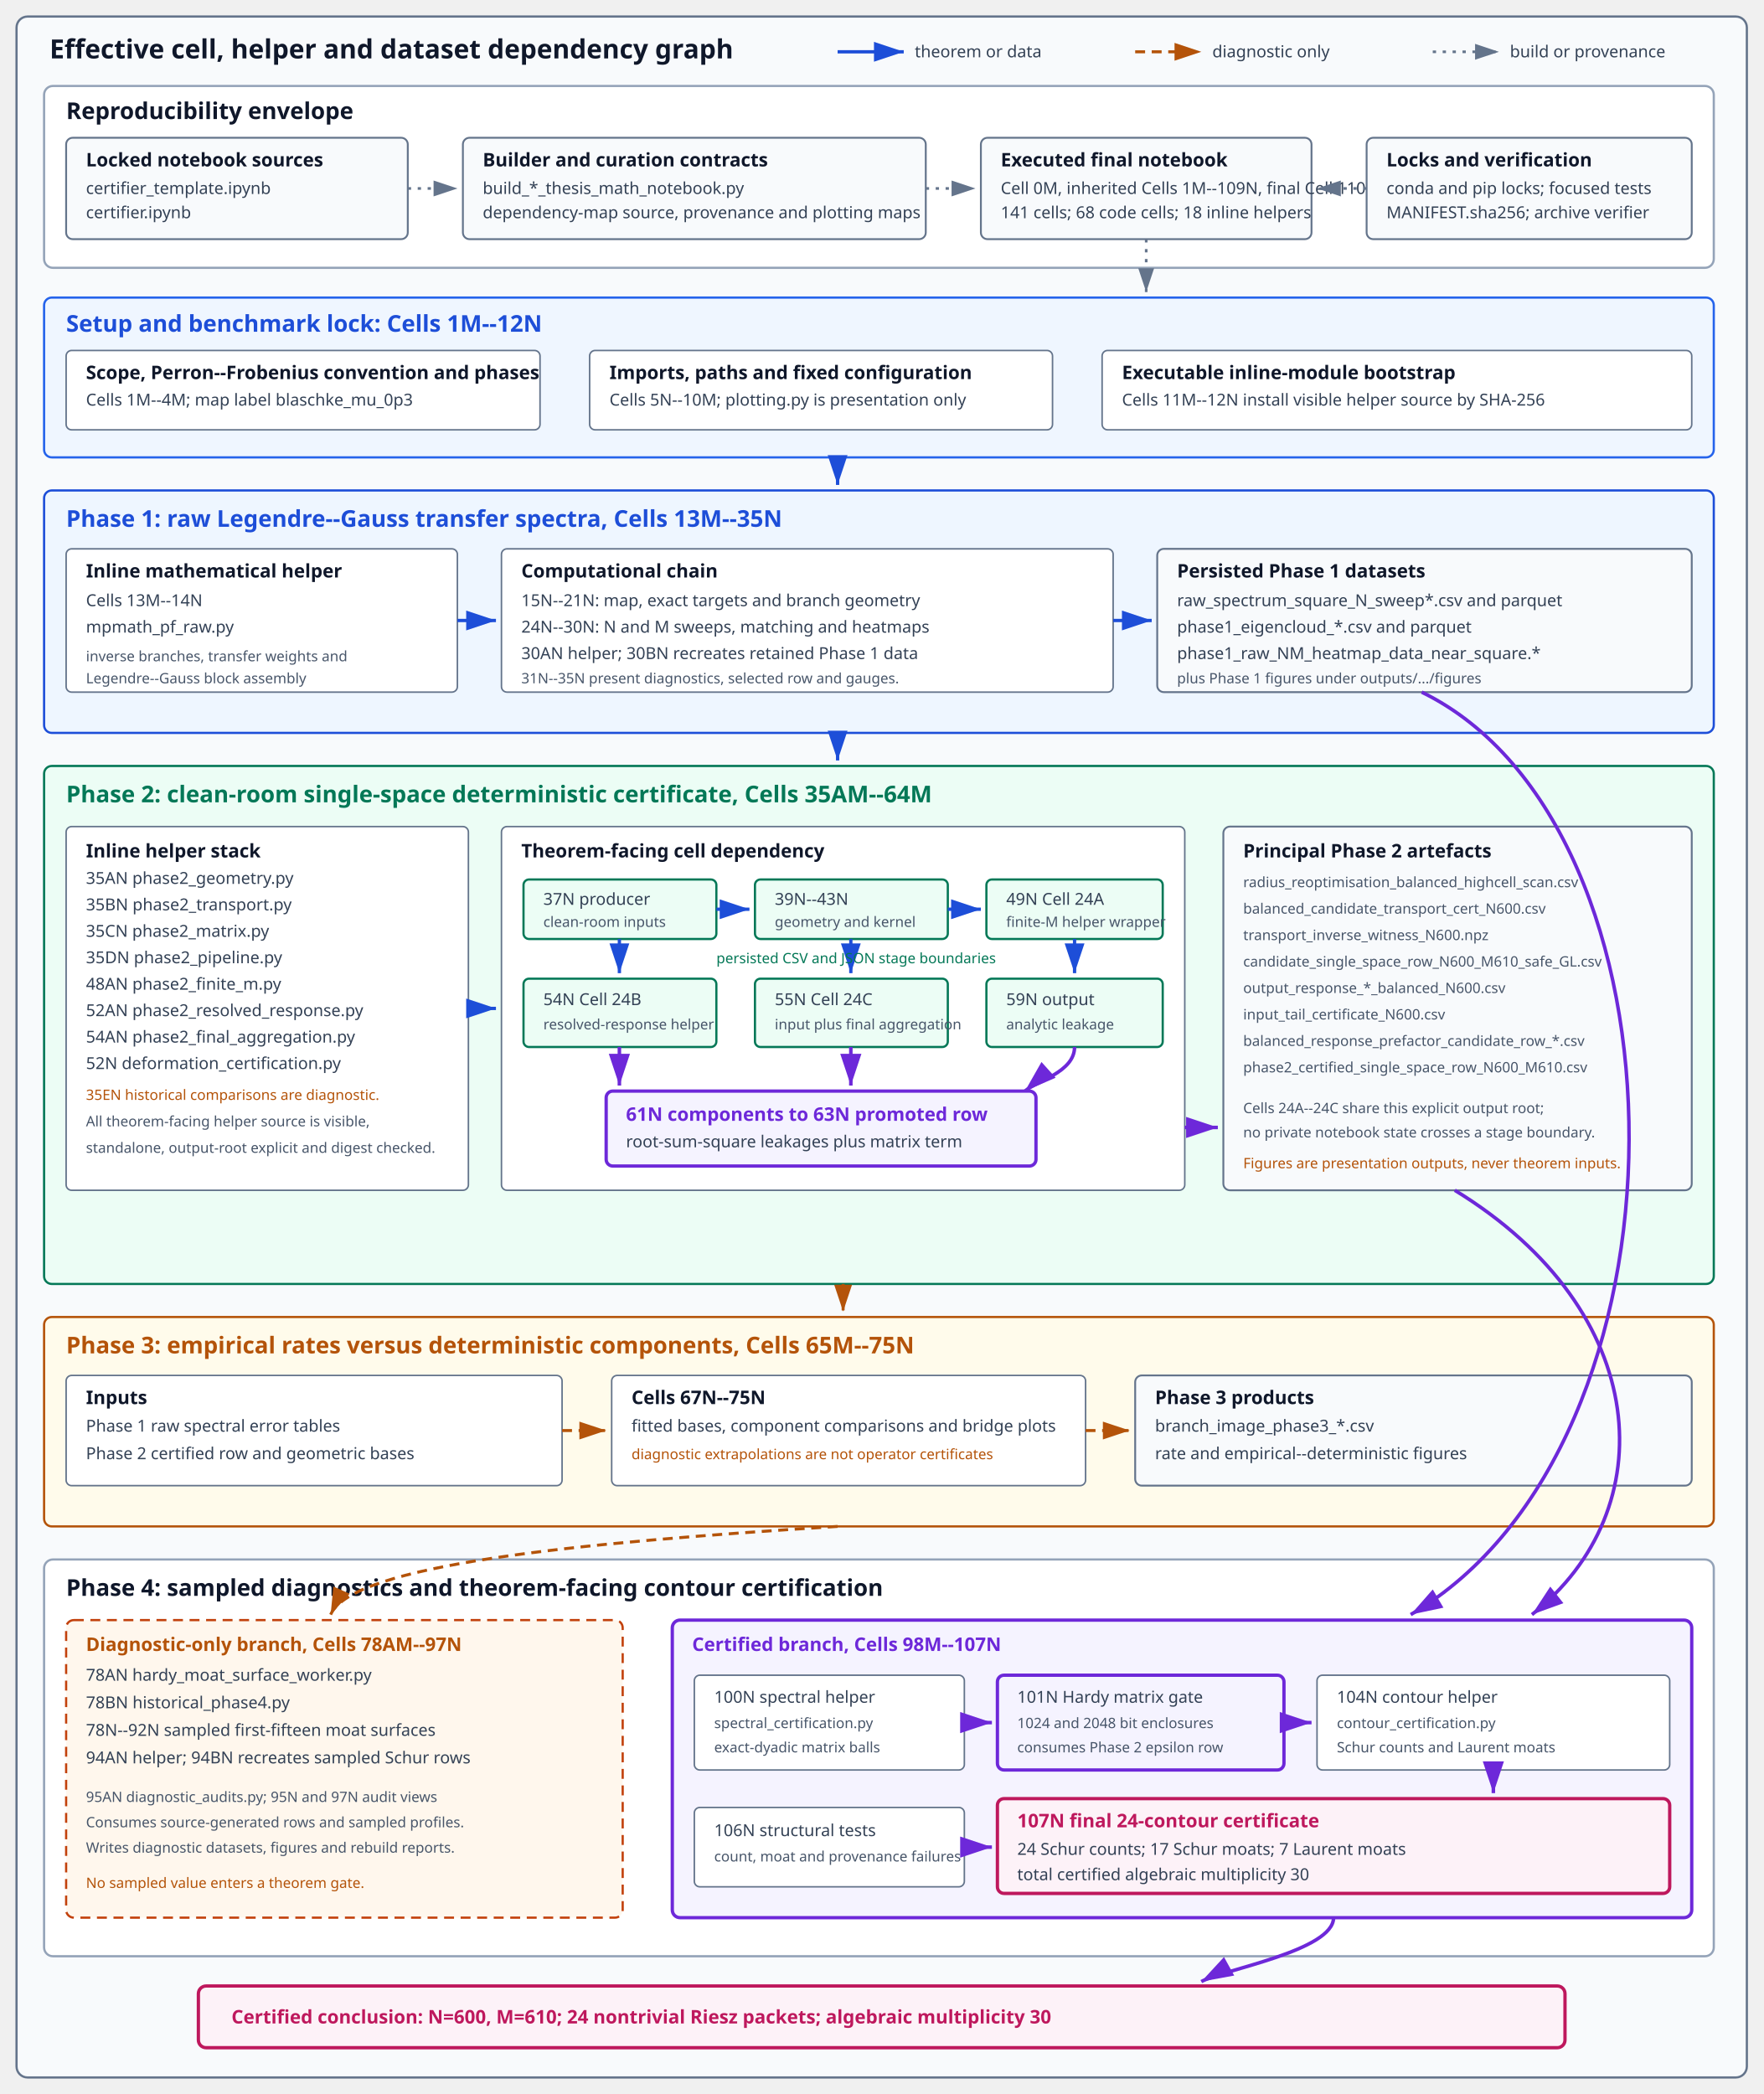
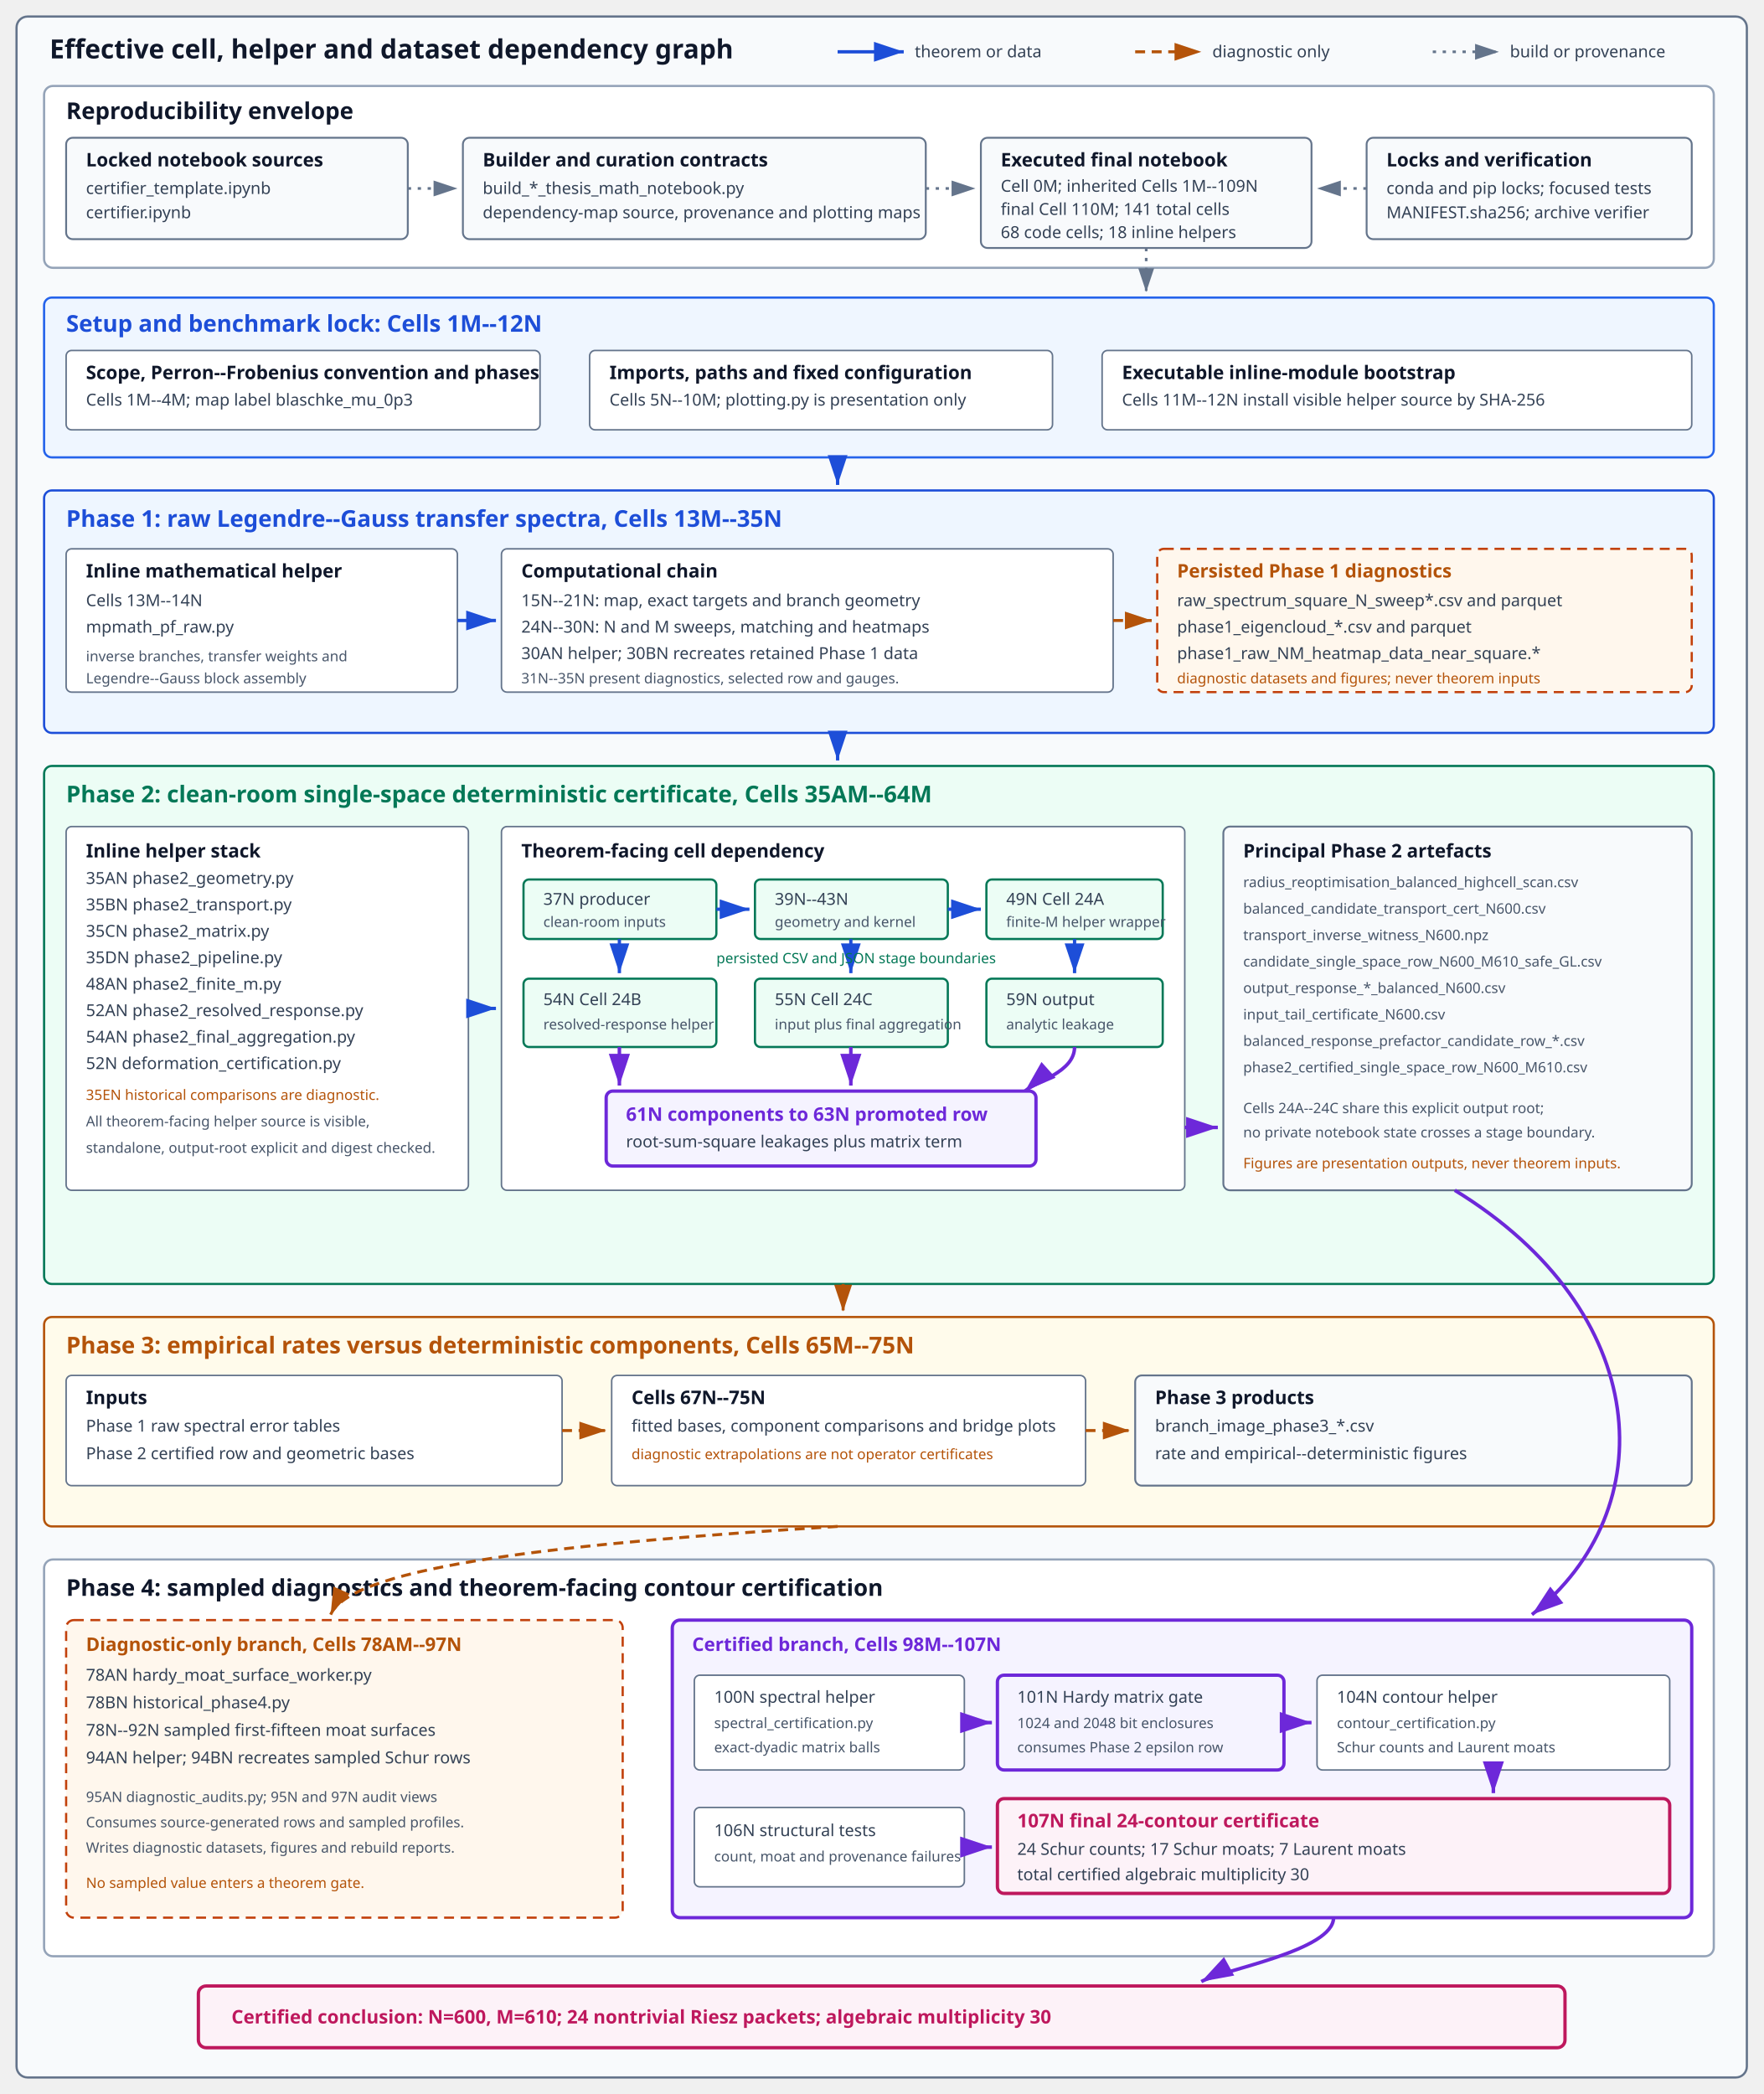
<svg xmlns="http://www.w3.org/2000/svg" viewBox="0 0 1600 1900" width="100%" role="img" aria-labelledby="dependency-map-title dependency-map-description">
  <defs>
    <marker id="arrow-solid" markerWidth="10" markerHeight="10" refX="9" refY="3" orient="auto" markerUnits="strokeWidth">
      <path d="M0,0 L0,6 L9,3 z" fill="#1d4ed8" />
    </marker>
    <marker id="arrow-theorem" markerWidth="10" markerHeight="10" refX="9" refY="3" orient="auto" markerUnits="strokeWidth">
      <path d="M0,0 L0,6 L9,3 z" fill="#6d28d9" />
    </marker>
    <marker id="arrow-diagnostic" markerWidth="10" markerHeight="10" refX="9" refY="3" orient="auto" markerUnits="strokeWidth">
      <path d="M0,0 L0,6 L9,3 z" fill="#b45309" />
    </marker>
    <marker id="arrow-provenance" markerWidth="10" markerHeight="10" refX="9" refY="3" orient="auto" markerUnits="strokeWidth">
      <path d="M0,0 L0,6 L9,3 z" fill="#64748b" />
    </marker>
    <style>
      .dep-frame { fill:#f8fafc; stroke:#64748b; stroke-width:2; }
      .dep-band { fill:#ffffff; stroke:#94a3b8; stroke-width:2; }
      .dep-setup { fill:#eff6ff; stroke:#2563eb; stroke-width:2; }
      .dep-phase1 { fill:#eef6ff; stroke:#1d4ed8; stroke-width:2; }
      .dep-phase2 { fill:#ecfdf5; stroke:#047857; stroke-width:2; }
      .dep-phase3 { fill:#fffbeb; stroke:#b45309; stroke-width:2; }
      .dep-diagnostic { fill:#fff7ed; stroke:#c2410c; stroke-width:2; stroke-dasharray:9 6; }
      .dep-theorem { fill:#f5f3ff; stroke:#6d28d9; stroke-width:3; }
      .dep-result { fill:#fdf2f8; stroke:#be185d; stroke-width:3; }
      .dep-data { fill:#f8fafc; stroke:#64748b; stroke-width:1.7; }
      .dep-cell { fill:#ffffff; stroke:#64748b; stroke-width:1.4; }
      .dep-title { font-family:system-ui,sans-serif; font-size:24px; font-weight:700; fill:#0f172a; }
      .dep-section { font-family:system-ui,sans-serif; font-size:21px; font-weight:700; fill:#0f172a; }
      .dep-label { font-family:system-ui,sans-serif; font-size:17px; font-weight:700; fill:#0f172a; }
      .dep-text { font-family:system-ui,sans-serif; font-size:15px; fill:#1e293b; }
      .dep-small { font-family:system-ui,sans-serif; font-size:15px; fill:#334155; }
      .dep-micro { font-family:system-ui,sans-serif; font-size:13px; fill:#475569; }
      .dep-blue { fill:#1d4ed8; }
      .dep-green { fill:#047857; }
      .dep-amber { fill:#b45309; }
      .dep-purple { fill:#6d28d9; }
      .dep-magenta { fill:#be185d; }
      .dep-solid { fill:none; stroke:#1d4ed8; stroke-width:3; marker-end:url(#arrow-solid); }
      .dep-theorem-arrow { fill:none; stroke:#6d28d9; stroke-width:3.2; marker-end:url(#arrow-theorem); }
      .dep-diagnostic-arrow { fill:none; stroke:#b45309; stroke-width:2.7; stroke-dasharray:9 6; marker-end:url(#arrow-diagnostic); }
      .dep-provenance-arrow { fill:none; stroke:#64748b; stroke-width:2.4; stroke-dasharray:3 6; marker-end:url(#arrow-provenance); }
    </style>
  </defs>
  <rect class="dep-frame" x="15" y="15" width="1570" height="1870" rx="10" />
  <text class="dep-title" x="45" y="53">Effective cell, helper and dataset dependency graph</text>
  <line class="dep-solid" x1="760" y1="47" x2="820" y2="47" />
  <text class="dep-small" x="830" y="52">theorem or data</text>
  <line class="dep-diagnostic-arrow" x1="1030" y1="47" x2="1090" y2="47" />
  <text class="dep-small" x="1100" y="52">diagnostic only</text>
  <line class="dep-provenance-arrow" x1="1300" y1="47" x2="1360" y2="47" />
  <text class="dep-small" x="1370" y="52">build or provenance</text>
  <rect class="dep-band" x="40" y="78" width="1515" height="165" rx="8" />
  <text class="dep-section" x="60" y="108">Reproducibility envelope</text>
  <rect class="dep-data" x="60" y="125" width="310" height="92" rx="6" />
  <text class="dep-label" x="78" y="151">Locked notebook sources</text>
  <text class="dep-small" x="78" y="176">certifier_template.ipynb</text>
  <text class="dep-small" x="78" y="198">certifier.ipynb</text>
  <rect class="dep-data" x="420" y="125" width="420" height="92" rx="6" />
  <text class="dep-label" x="438" y="151">Builder and curation contracts</text>
  <text class="dep-small" x="438" y="176">build_*_thesis_math_notebook.py</text>
  <text class="dep-small" x="438" y="198">dependency-map source, provenance and plotting maps</text>
-   <rect class="dep-data" x="890" y="125" width="300" height="92" rx="6" />
-   <text class="dep-label" x="908" y="151">Executed final notebook</text>
-   <text class="dep-small" x="908" y="176">Cell 0M, inherited Cells 1M--109N, final Cell 110M</text>
-   <text class="dep-small" x="908" y="198">141 cells; 68 code cells; 18 inline helpers</text>
+   <g id="executed-final-notebook" aria-label="Executed final notebook: Cell 0M, inherited Cells 1M through 109N, final Cell 110M, 141 total cells, 68 code cells and 18 inline helpers">
+     <rect id="executed-final-notebook-box" class="dep-data" x="890" y="125" width="300" height="100" rx="6" />
+     <text class="dep-label" x="908" y="151">Executed final notebook</text>
+     <text class="dep-small" x="908" y="174">Cell 0M; inherited Cells 1M--109N</text>
+     <text class="dep-small" x="908" y="195">final Cell 110M; 141 total cells</text>
+     <text class="dep-small" x="908" y="216">68 code cells; 18 inline helpers</text>
+   </g>
  <rect class="dep-data" x="1240" y="125" width="295" height="92" rx="6" />
  <text class="dep-label" x="1258" y="151">Locks and verification</text>
  <text class="dep-small" x="1258" y="176">conda and pip locks; focused tests</text>
  <text class="dep-small" x="1258" y="198">MANIFEST.sha256; archive verifier</text>
  <path class="dep-provenance-arrow" d="M370 171 H415" />
  <path class="dep-provenance-arrow" d="M840 171 H885" />
  <path class="dep-provenance-arrow" d="M1240 171 H1195" />
  <rect class="dep-setup" x="40" y="270" width="1515" height="145" rx="7" />
  <text class="dep-section dep-blue" x="60" y="301">Setup and benchmark lock: Cells 1M--12N</text>
  <rect class="dep-cell" x="60" y="318" width="430" height="72" rx="5" />
  <text class="dep-label" x="78" y="344">Scope, Perron--Frobenius convention and phases</text>
  <text class="dep-small" x="78" y="368">Cells 1M--4M; map label blaschke_mu_0p3</text>
  <rect class="dep-cell" x="535" y="318" width="420" height="72" rx="5" />
  <text class="dep-label" x="553" y="344">Imports, paths and fixed configuration</text>
  <text class="dep-small" x="553" y="368">Cells 5N--10M; plotting.py is presentation only</text>
  <rect class="dep-cell" x="1000" y="318" width="535" height="72" rx="5" />
  <text class="dep-label" x="1018" y="344">Executable inline-module bootstrap</text>
  <text class="dep-small" x="1018" y="368">Cells 11M--12N install visible helper source by SHA-256</text>
-   <path class="dep-provenance-arrow" d="M1040 217 V265" />
+   <path id="executed-notebook-to-setup-provenance" class="dep-provenance-arrow" d="M1040 225 V265" />
  <rect class="dep-phase1" x="40" y="445" width="1515" height="220" rx="7" />
  <text class="dep-section dep-blue" x="60" y="478">Phase 1: raw Legendre--Gauss transfer spectra, Cells 13M--35N</text>
  <rect class="dep-cell" x="60" y="498" width="355" height="130" rx="5" />
  <text class="dep-label" x="78" y="524">Inline mathematical helper</text>
  <text class="dep-small" x="78" y="550">Cells 13M--14N</text>
  <text class="dep-small" x="78" y="574">mpmath_pf_raw.py</text>
  <text class="dep-micro" x="78" y="600">inverse branches, transfer weights and</text>
  <text class="dep-micro" x="78" y="620">Legendre--Gauss block assembly</text>
  <rect class="dep-cell" x="455" y="498" width="555" height="130" rx="5" />
  <text class="dep-label" x="473" y="524">Computational chain</text>
  <text class="dep-small" x="473" y="550">15N--21N: map, exact targets and branch geometry</text>
  <text class="dep-small" x="473" y="574">24N--30N: N and M sweeps, matching and heatmaps</text>
  <text class="dep-small" x="473" y="598">30AN helper; 30BN recreates retained Phase 1 data</text>
  <text class="dep-micro" x="473" y="620">31N--35N present diagnostics, selected row and gauges.</text>
-   <rect class="dep-data" x="1050" y="498" width="485" height="130" rx="6" />
-   <text class="dep-label" x="1068" y="524">Persisted Phase 1 datasets</text>
-   <text class="dep-small" x="1068" y="550">raw_spectrum_square_N_sweep*.csv and parquet</text>
-   <text class="dep-small" x="1068" y="574">phase1_eigencloud_*.csv and parquet</text>
-   <text class="dep-small" x="1068" y="598">phase1_raw_NM_heatmap_data_near_square.*</text>
-   <text class="dep-micro" x="1068" y="620">plus Phase 1 figures under outputs/.../figures</text>
+   <g id="phase1-retained-diagnostic-branch" aria-label="Retained Phase 1 producer outputs are diagnostic only and do not enter theorem gates">
+     <rect id="phase1-retained-diagnostic-datasets" class="dep-diagnostic" x="1050" y="498" width="485" height="130" rx="6" />
+     <text class="dep-label dep-amber" x="1068" y="524">Persisted Phase 1 diagnostics</text>
+     <text class="dep-small" x="1068" y="550">raw_spectrum_square_N_sweep*.csv and parquet</text>
+     <text class="dep-small" x="1068" y="574">phase1_eigencloud_*.csv and parquet</text>
+     <text class="dep-small" x="1068" y="598">phase1_raw_NM_heatmap_data_near_square.*</text>
+     <text class="dep-micro dep-amber" x="1068" y="620">diagnostic datasets and figures; never theorem inputs</text>
+     <path id="phase1-retained-diagnostic-input" class="dep-diagnostic-arrow" d="M1010 563 H1045" />
+   </g>
  <path class="dep-solid" d="M415 563 H450" />
-   <path class="dep-solid" d="M1010 563 H1045" />
  <path class="dep-solid" d="M760 415 V440" />
  <rect class="dep-phase2" x="40" y="695" width="1515" height="470" rx="7" />
  <text class="dep-section dep-green" x="60" y="728">Phase 2: clean-room single-space deterministic certificate, Cells 35AM--64M</text>
  <rect class="dep-cell" x="60" y="750" width="365" height="330" rx="5" />
  <text class="dep-label" x="78" y="778">Inline helper stack</text>
  <text class="dep-small" x="78" y="802">35AN  phase2_geometry.py</text>
  <text class="dep-small" x="78" y="826">35BN  phase2_transport.py</text>
  <text class="dep-small" x="78" y="850">35CN  phase2_matrix.py</text>
  <text class="dep-small" x="78" y="874">35DN  phase2_pipeline.py</text>
  <text class="dep-small" x="78" y="898">48AN  phase2_finite_m.py</text>
  <text class="dep-small" x="78" y="922">52AN  phase2_resolved_response.py</text>
  <text class="dep-small" x="78" y="946">54AN  phase2_final_aggregation.py</text>
  <text class="dep-small" x="78" y="970">52N   deformation_certification.py</text>
  <text class="dep-micro dep-amber" x="78" y="998">35EN historical comparisons are diagnostic.</text>
  <text class="dep-micro" x="78" y="1022">All theorem-facing helper source is visible,</text>
  <text class="dep-micro" x="78" y="1046">standalone, output-root explicit and digest checked.</text>
  <rect class="dep-cell" x="455" y="750" width="620" height="330" rx="5" />
  <text class="dep-label" x="473" y="778">Theorem-facing cell dependency</text>
  <rect class="dep-phase2" x="475" y="798" width="175" height="54" rx="5" />
  <text class="dep-small" x="493" y="821">37N producer</text>
  <text class="dep-micro" x="493" y="841">clean-room inputs</text>
  <rect class="dep-phase2" x="685" y="798" width="175" height="54" rx="5" />
  <text class="dep-small" x="703" y="821">39N--43N</text>
  <text class="dep-micro" x="703" y="841">geometry and kernel</text>
  <rect class="dep-phase2" x="895" y="798" width="160" height="54" rx="5" />
  <text class="dep-small" x="913" y="821">49N Cell 24A</text>
  <text class="dep-micro" x="913" y="841">finite-M helper wrapper</text>
  <path class="dep-solid" d="M650 825 H680" />
  <path class="dep-solid" d="M860 825 H890" />
  <rect class="dep-phase2" x="475" y="888" width="175" height="62" rx="5" />
  <text class="dep-small" x="493" y="912">54N Cell 24B</text>
  <text class="dep-micro" x="493" y="934">resolved-response helper</text>
  <rect class="dep-phase2" x="685" y="888" width="175" height="62" rx="5" />
  <text class="dep-small" x="703" y="912">55N Cell 24C</text>
  <text class="dep-micro" x="703" y="934">input plus final aggregation</text>
  <rect class="dep-phase2" x="895" y="888" width="160" height="62" rx="5" />
  <text class="dep-small" x="913" y="912">59N output</text>
  <text class="dep-micro" x="913" y="934">analytic leakage</text>
  <path class="dep-solid" d="M975 852 V883" />
  <path class="dep-solid" d="M772 852 V883" />
  <path class="dep-solid" d="M562 852 V883" />
  <text class="dep-micro dep-green" x="650" y="874">persisted CSV and JSON stage boundaries</text>
  <rect class="dep-theorem" x="550" y="990" width="390" height="68" rx="6" />
  <text class="dep-label dep-purple" x="568" y="1017">61N components to 63N promoted row</text>
  <text class="dep-small" x="568" y="1041">root-sum-square leakages plus matrix term</text>
  <path class="dep-theorem-arrow" d="M562 950 V985" />
  <path class="dep-theorem-arrow" d="M772 950 V985" />
  <path class="dep-theorem-arrow" d="M975 950 C975 973 940 981 930 990" />
  <rect class="dep-data" x="1110" y="750" width="425" height="330" rx="6" />
  <text class="dep-label" x="1128" y="778">Principal Phase 2 artefacts</text>
  <text class="dep-micro" x="1128" y="805">radius_reoptimisation_balanced_highcell_scan.csv</text>
  <text class="dep-micro" x="1128" y="829">balanced_candidate_transport_cert_N600.csv</text>
  <text class="dep-micro" x="1128" y="853">transport_inverse_witness_N600.npz</text>
  <text class="dep-micro" x="1128" y="877">candidate_single_space_row_N600_M610_safe_GL.csv</text>
  <text class="dep-micro" x="1128" y="901">output_response_*_balanced_N600.csv</text>
  <text class="dep-micro" x="1128" y="925">input_tail_certificate_N600.csv</text>
  <text class="dep-micro" x="1128" y="949">balanced_response_prefactor_candidate_row_*.csv</text>
  <text class="dep-micro" x="1128" y="973">phase2_certified_single_space_row_N600_M610.csv</text>
  <text class="dep-micro" x="1128" y="1010">Cells 24A--24C share this explicit output root;</text>
  <text class="dep-micro" x="1128" y="1032">no private notebook state crosses a stage boundary.</text>
  <text class="dep-micro dep-amber" x="1128" y="1060">Figures are presentation outputs, never theorem inputs.</text>
  <path class="dep-solid" d="M425 915 H450" />
  <path class="dep-theorem-arrow" d="M1075 1023 H1105" />
  <path class="dep-solid" d="M760 665 V690" />
  <rect class="dep-phase3" x="40" y="1195" width="1515" height="190" rx="7" />
  <text class="dep-section dep-amber" x="60" y="1228">Phase 3: empirical rates versus deterministic components, Cells 65M--75N</text>
  <rect class="dep-cell" x="60" y="1248" width="450" height="100" rx="5" />
  <text class="dep-label" x="78" y="1274">Inputs</text>
  <text class="dep-small" x="78" y="1299">Phase 1 raw spectral error tables</text>
  <text class="dep-small" x="78" y="1324">Phase 2 certified row and geometric bases</text>
  <rect class="dep-cell" x="555" y="1248" width="430" height="100" rx="5" />
  <text class="dep-label" x="573" y="1274">Cells 67N--75N</text>
  <text class="dep-small" x="573" y="1299">fitted bases, component comparisons and bridge plots</text>
  <text class="dep-micro dep-amber" x="573" y="1324">diagnostic extrapolations are not operator certificates</text>
  <rect class="dep-data" x="1030" y="1248" width="505" height="100" rx="6" />
  <text class="dep-label" x="1048" y="1274">Phase 3 products</text>
  <text class="dep-small" x="1048" y="1299">branch_image_phase3_*.csv</text>
  <text class="dep-small" x="1048" y="1324">rate and empirical--deterministic figures</text>
  <path class="dep-diagnostic-arrow" d="M510 1298 H550" />
  <path class="dep-diagnostic-arrow" d="M985 1298 H1025" />
  <path class="dep-diagnostic-arrow" d="M765 1165 V1190" />
  <rect class="dep-band" x="40" y="1415" width="1515" height="360" rx="8" />
  <text class="dep-section" x="60" y="1448">Phase 4: sampled diagnostics and theorem-facing contour certification</text>
  <rect class="dep-diagnostic" x="60" y="1470" width="505" height="270" rx="7" />
  <text class="dep-label dep-amber" x="78" y="1498">Diagnostic-only branch, Cells 78AM--97N</text>
  <text class="dep-small" x="78" y="1525">78AN  hardy_moat_surface_worker.py</text>
  <text class="dep-small" x="78" y="1550">78BN  historical_phase4.py</text>
  <text class="dep-small" x="78" y="1575">78N--92N sampled first-fifteen moat surfaces</text>
  <text class="dep-small" x="78" y="1600">94AN helper; 94BN recreates sampled Schur rows</text>
  <text class="dep-micro" x="78" y="1635">95AN diagnostic_audits.py; 95N and 97N audit views</text>
  <text class="dep-micro" x="78" y="1658">Consumes source-generated rows and sampled profiles.</text>
  <text class="dep-micro" x="78" y="1681">Writes diagnostic datasets, figures and rebuild reports.</text>
  <text class="dep-micro dep-amber" x="78" y="1713">No sampled value enters a theorem gate.</text>
-   <rect class="dep-theorem" x="610" y="1470" width="925" height="270" rx="7" />
+   <rect id="phase4-certified-branch" class="dep-theorem" x="610" y="1470" width="925" height="270" rx="7" />
  <text class="dep-label dep-purple" x="628" y="1498">Certified branch, Cells 98M--107N</text>
  <rect class="dep-cell" x="630" y="1520" width="245" height="86" rx="5" />
  <text class="dep-small" x="648" y="1545">100N spectral helper</text>
  <text class="dep-micro" x="648" y="1568">spectral_certification.py</text>
  <text class="dep-micro" x="648" y="1590">exact-dyadic matrix balls</text>
  <rect class="dep-theorem" x="905" y="1520" width="260" height="86" rx="6" />
  <text class="dep-small" x="923" y="1545">101N Hardy matrix gate</text>
  <text class="dep-micro" x="923" y="1568">1024 and 2048 bit enclosures</text>
  <text class="dep-micro" x="923" y="1590">consumes Phase 2 epsilon row</text>
  <rect class="dep-cell" x="1195" y="1520" width="320" height="86" rx="5" />
  <text class="dep-small" x="1213" y="1545">104N contour helper</text>
  <text class="dep-micro" x="1213" y="1568">contour_certification.py</text>
  <text class="dep-micro" x="1213" y="1590">Schur counts and Laurent moats</text>
  <path class="dep-theorem-arrow" d="M875 1563 H900" />
  <path class="dep-theorem-arrow" d="M1165 1563 H1190" />
  <rect class="dep-cell" x="630" y="1640" width="245" height="72" rx="5" />
  <text class="dep-small" x="648" y="1666">106N structural tests</text>
  <text class="dep-micro" x="648" y="1689">count, moat and provenance failures</text>
  <rect class="dep-result" x="905" y="1632" width="610" height="86" rx="6" />
  <text class="dep-label dep-magenta" x="923" y="1658">107N final 24-contour certificate</text>
  <text class="dep-small" x="923" y="1683">24 Schur counts; 17 Schur moats; 7 Laurent moats</text>
  <text class="dep-small" x="923" y="1706">total certified algebraic multiplicity 30</text>
  <path class="dep-theorem-arrow" d="M875 1676 H900" />
  <path class="dep-theorem-arrow" d="M1355 1606 V1627" />
  <path class="dep-diagnostic-arrow" d="M760 1385 C520 1400 320 1420 300 1465" />
  <path class="dep-theorem-arrow" d="M1320 1080 C1500 1190 1510 1370 1390 1465" />
-   <path class="dep-theorem-arrow" d="M1290 628 C1540 750 1545 1310 1280 1465" />
  <rect class="dep-result" x="180" y="1802" width="1240" height="56" rx="7" />
  <text class="dep-label dep-magenta" x="210" y="1836">Certified conclusion: N=600, M=610; 24 nontrivial Riesz packets; algebraic multiplicity 30</text>
  <path class="dep-theorem-arrow" d="M1210 1740 C1210 1770 1110 1787 1090 1798" />
</svg>
